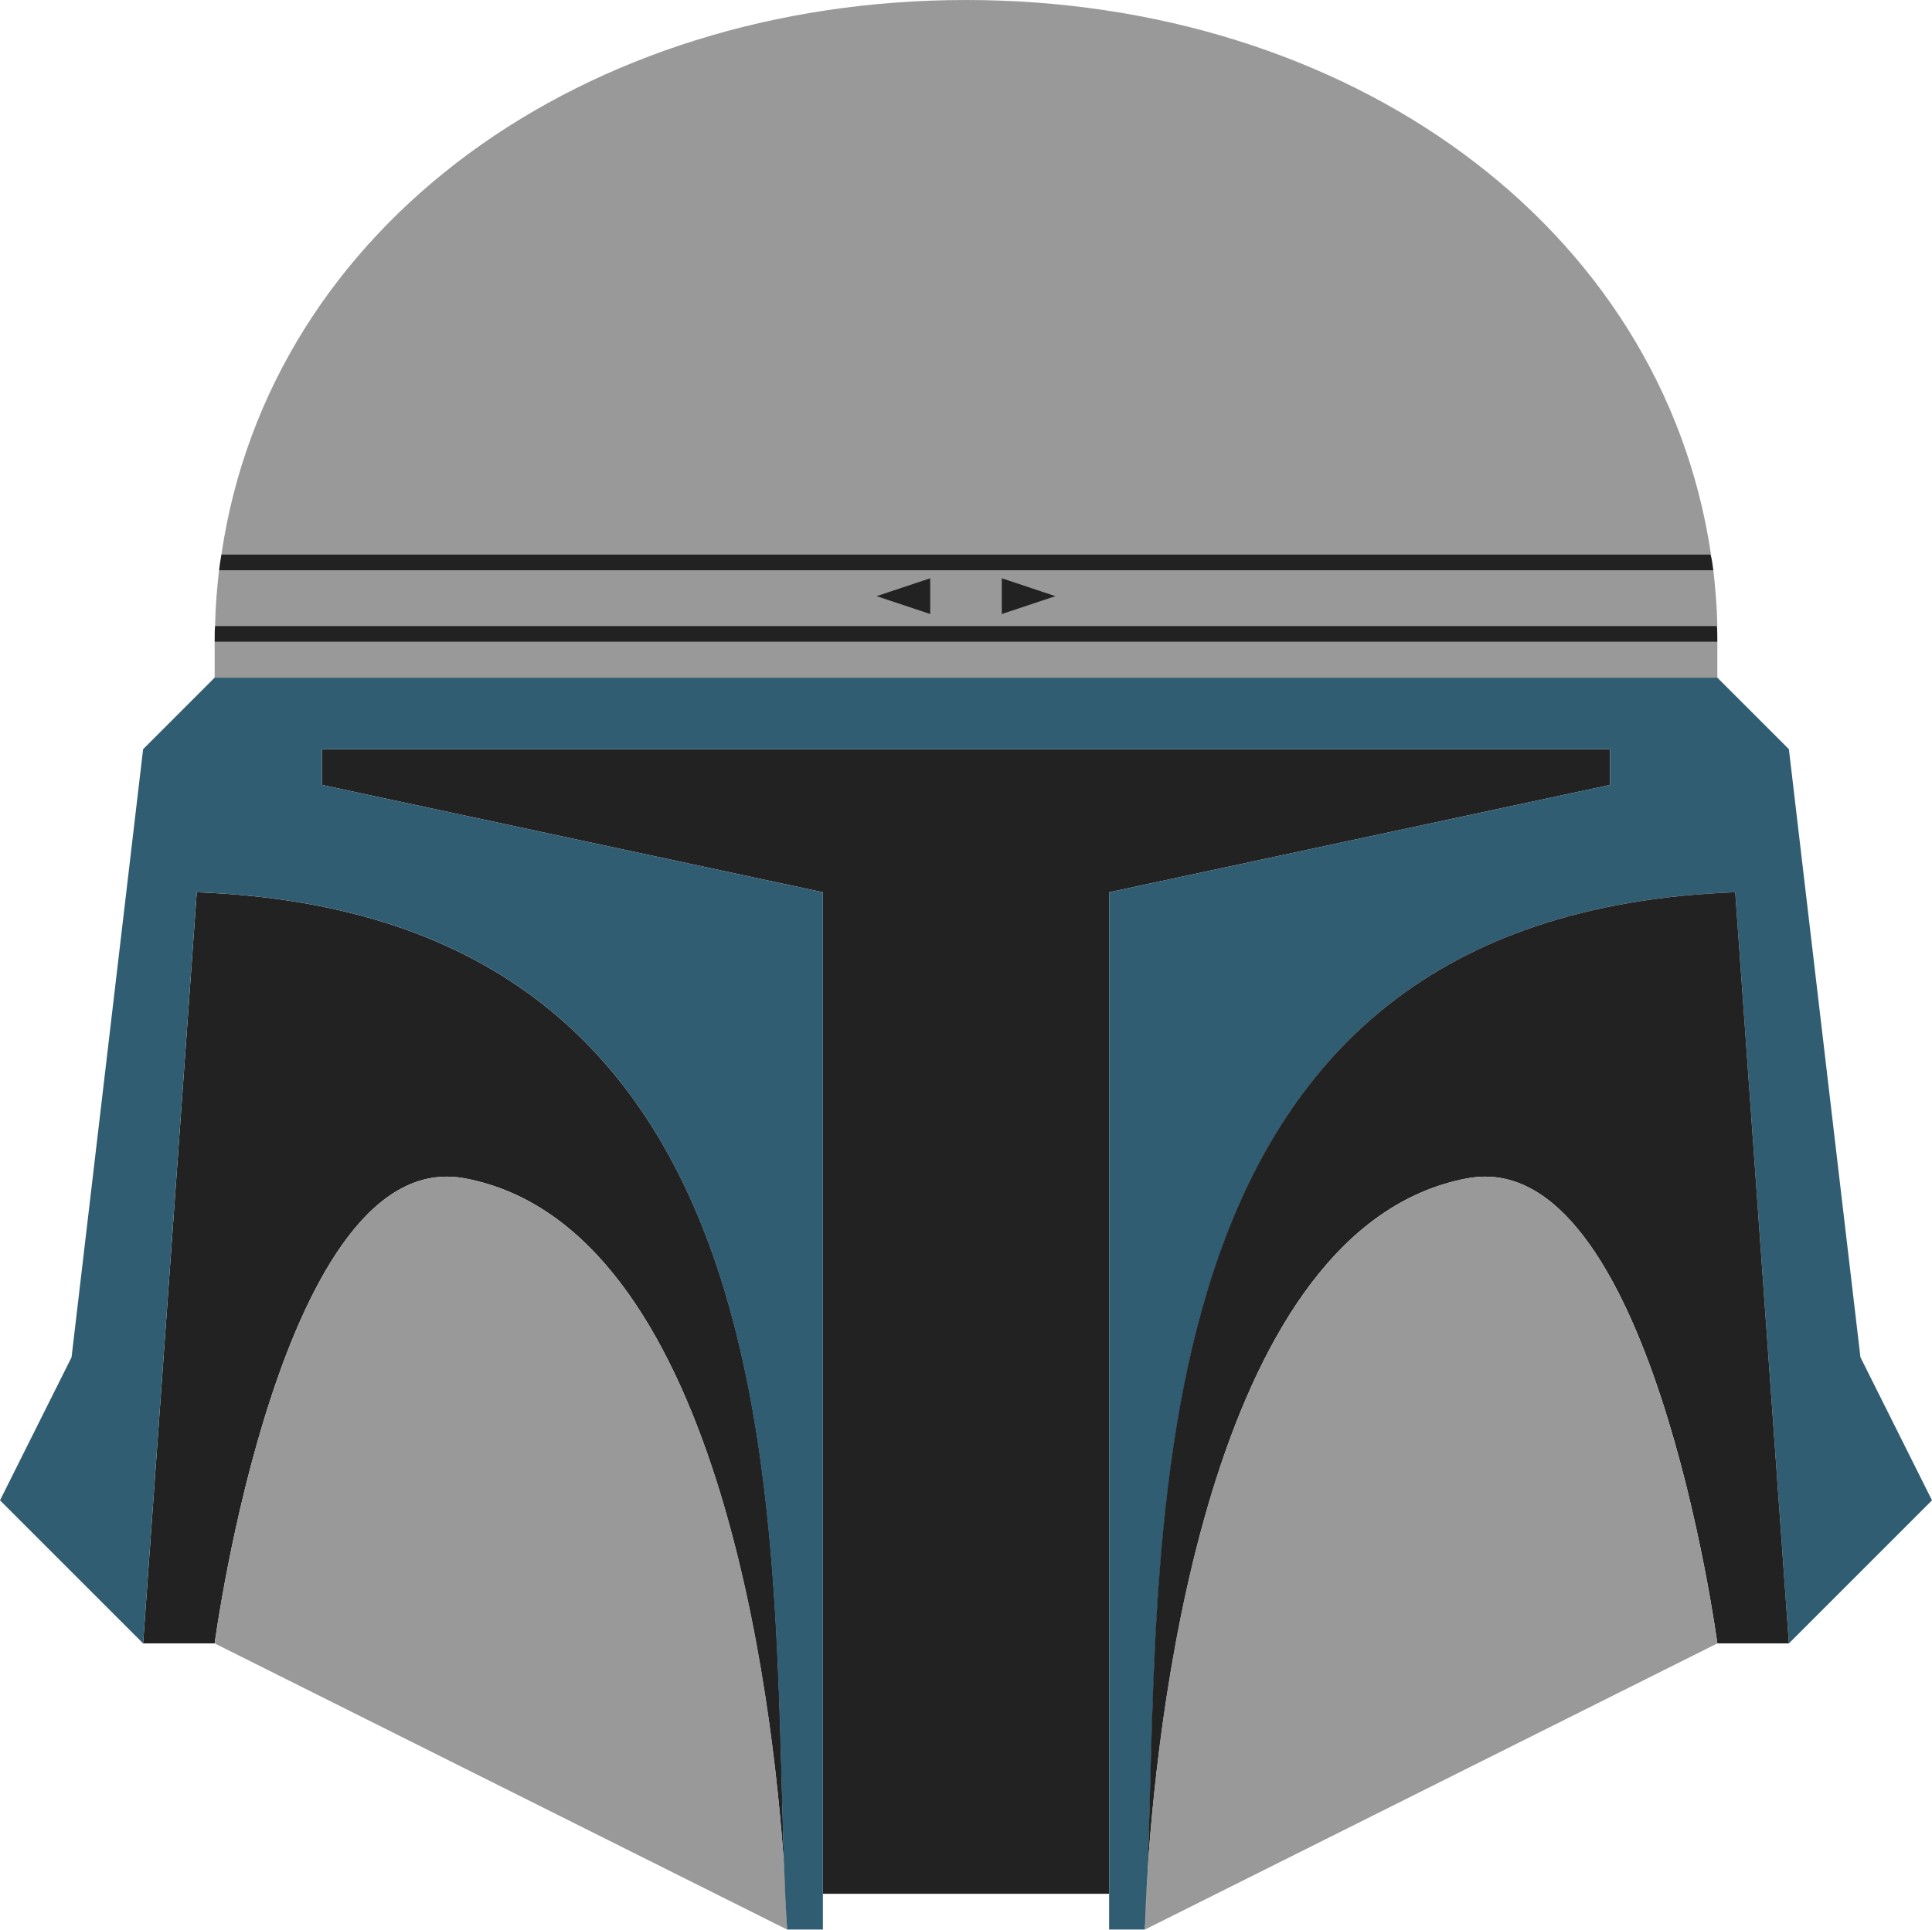
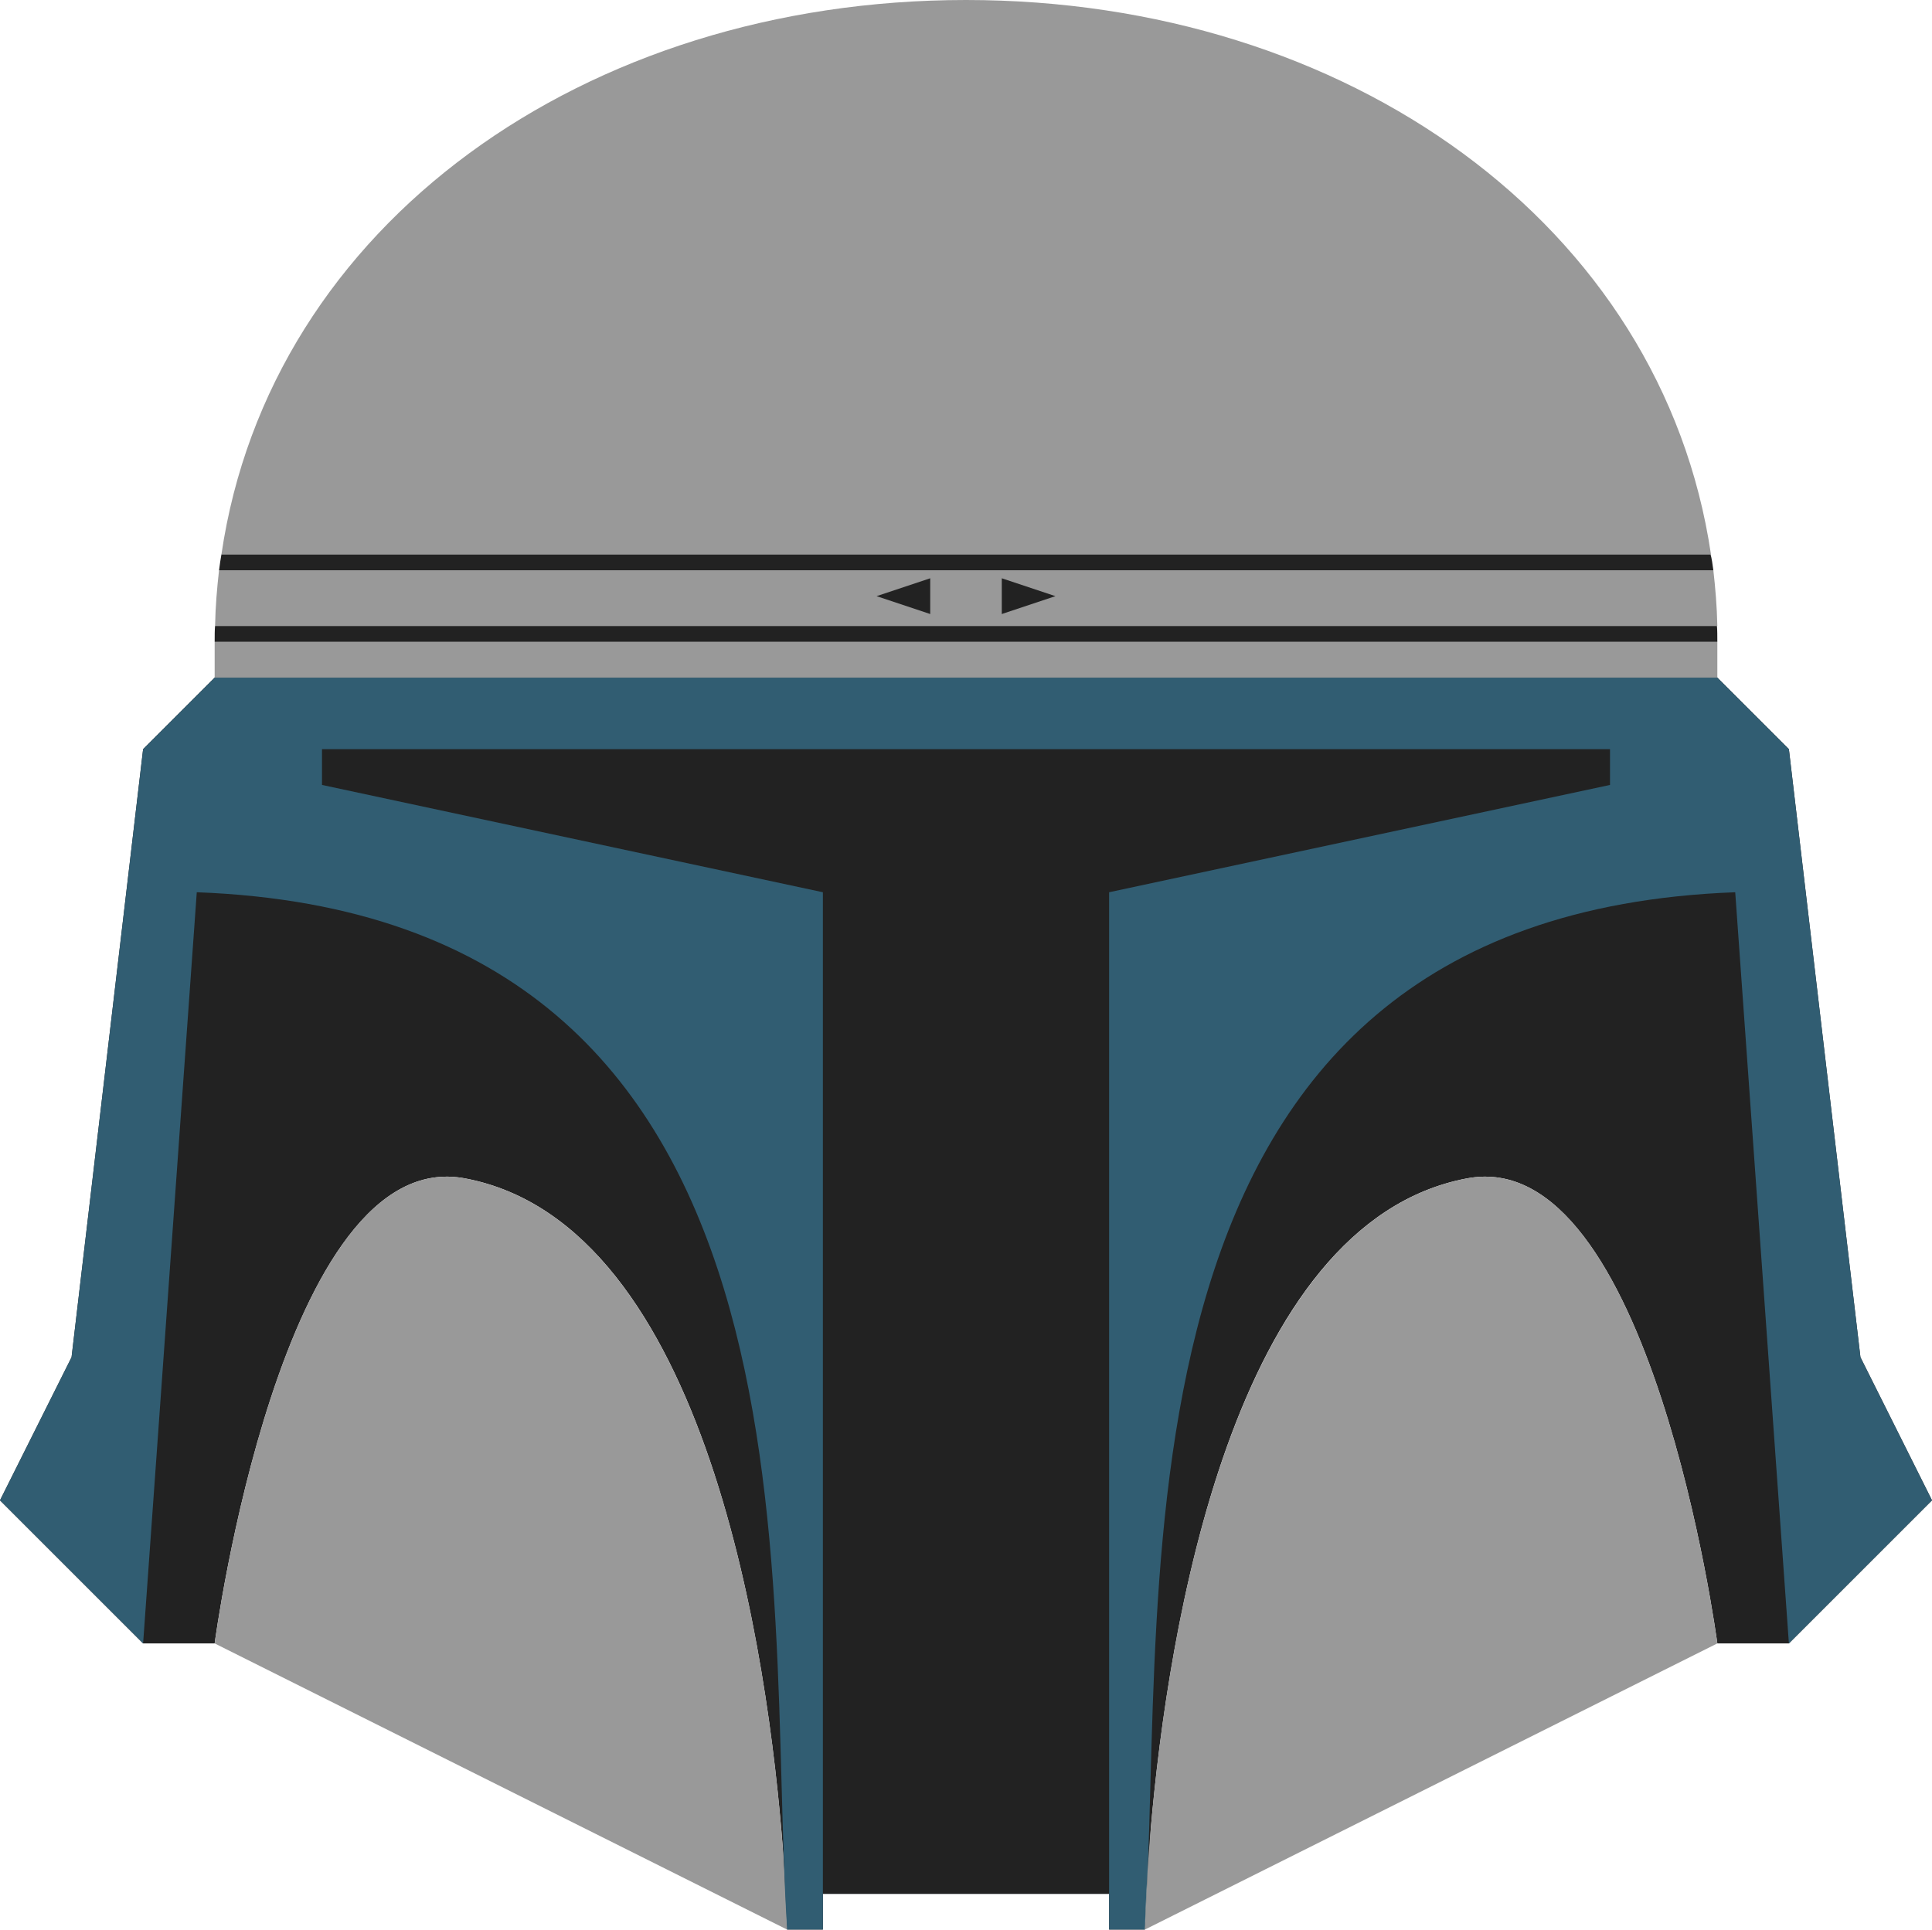
<svg xmlns="http://www.w3.org/2000/svg" version="1.1" id="Layer_3" x="0px" y="0px" viewBox="0 0 486 485.5" enable-background="new 0 0 486 485.5" xml:space="preserve">
-   <g>
-     <path fill="#222222" d="M117,296.5c63.8,12.1,77.4,131,80.3,173.8c-3.3-90.9,4.4-240.1-147.8-245.8L36,413.5h18   C54,413.5,70.7,287.7,117,296.5z" />
-     <path fill="#A5A5A5" d="M197.3,470.3c0.2,5.3,0.4,10.4,0.7,15.2C198,485.5,197.9,479.7,197.3,470.3z" />
-     <path fill="#999999" d="M197.3,470.3c-2.8-42.8-16.5-161.7-80.3-173.8c-46.3-8.8-63,117-63,117l144,72   C197.7,480.6,197.5,475.5,197.3,470.3z" />
-     <polygon fill="#222222" points="243,188.5 81,188.5 81,197.5 207,224.5 207,476.5 243,476.5 279,476.5 279,224.5 405,197.5    405,188.5  " />
-     <path fill="#315D72" d="M468,341.5l-18-153l-18-18H243H54l-18,18l-18,153l-18,36l36,36l13.5-189c161.1,6,142.9,172.8,148.5,261h9   v-261l-126-27v-9h162h162v9l-126,27v261h9c5.6-88-12.6-255,148.5-261l13.5,189l36-36L468,341.5z" />
-     <path fill="#222222" d="M369,296.5c-63.8,12.1-77.4,131-80.3,173.8c3.3-90.9-4.4-240.1,147.8-245.8l13.5,189h-18   C432,413.5,415.3,287.7,369,296.5z" />
-     <path fill="#A5A5A5" d="M288.7,470.3c-0.2,5.3-0.4,10.4-0.7,15.2C288,485.5,288.1,479.7,288.7,470.3z" />
-     <path fill="#999999" d="M288.7,470.3c2.8-42.8,16.5-161.7,80.3-173.8c46.3-8.8,63,117,63,117l-144,72   C288.3,480.6,288.5,475.5,288.7,470.3z" />
-     <path fill="#999999" d="M243,0C147.1,0,67.9,56.5,55.7,139.5h374.7C418.1,56.5,338.9,0,243,0z" />
-     <path fill="#999999" d="M54,170.5h189h189c0,0,0-8.9,0-9H54C54,161.6,54,170.5,54,170.5z" />
-     <path fill="#999999" d="M55.1,143.5c-0.5,4.4-0.9,9-1,14h377.9c-0.1-5-0.5-9.6-1-14H55.1z" />
-     <path fill="#222222" d="M430.3,139.5H55.7c-0.2,1-0.4,2.5-0.6,4h375.9C430.8,142,430.6,140.5,430.3,139.5z" />
-     <path fill="#222222" d="M54,161.5h378c0-1.5,0-3-0.1-4H54.1C54,158.5,54,160,54,161.5z" />
-     <polygon fill="#222222" points="220.5,150 234,145.5 234,154.5  " />
-     <polygon fill="#222222" points="265.5,150 252,145.5 252,154.5  " />
-   </g>
+   <path fill="#222222" d="M468,341.5l-18-153l-18-18H243H54l-18,18l-18,153l-18,36l36,36h18c0,0,16.7-125.8,63-117  c61.3,11.6,76.3,121.7,79.9,168.3c0.3,7,0.7,13.9,1.1,20.7h9v-9h72v9h9c0.5-8.3,1-16.8,1.5-25.6c4.3-49,20.2-152.2,79.5-163.4  c46.3-8.8,63,117,63,117h18l36-36L468,341.5z" />
+   <path fill="#A5A5A5" d="M197.3,470.3c0.2,5.3,0.4,10.4,0.7,15.2C198,485.5,197.9,479.7,197.3,470.3z" />
+   <path fill="#999999" d="M197.3,470.3c-2.8-42.8-16.5-161.7-80.3-173.8c-46.3-8.8-63,117-63,117l144,72  C197.7,480.6,197.5,475.5,197.3,470.3z" />
+   <path fill="#315D72" d="M279,476.5v9h9c5.6-88-12.6-255,148.5-261l13.5,189l36-36l-18-36l-18-153l-18-18H243H54l-18,18l-18,153  l-18,36l36,36l13.5-189c161.1,6,142.9,172.8,148.5,261h9v-9" />
+   <polygon fill="#222222" points="243,188.5 81,188.5 81,197.5 207,224.5 207,476.5 243,476.5 279,476.5 279,224.5 405,197.5   405,188.5 " />
+   <path fill="#A5A5A5" d="M288.7,470.3c-0.2,5.3-0.4,10.4-0.7,15.2C288,485.5,288.1,479.7,288.7,470.3z" />
+   <path fill="#999999" d="M288.7,470.3c2.8-42.8,16.5-161.7,80.3-173.8c46.3-8.8,63,117,63,117l-144,72  C288.3,480.6,288.5,475.5,288.7,470.3z" />
+   <path fill="#999999" d="M243,0C147.1,0,67.9,56.5,55.7,139.5h374.7C418.1,56.5,338.9,0,243,0z" />
+   <path fill="#999999" d="M54,170.5h189h189c0,0,0-8.9,0-9H54C54,161.6,54,170.5,54,170.5z" />
+   <path fill="#999999" d="M55.1,143.5c-0.5,4.4-0.9,9-1,14h377.9c-0.1-5-0.5-9.6-1-14H55.1z" />
+   <path fill="#222222" d="M430.3,139.5H55.7c-0.2,1-0.4,2.5-0.6,4h375.9C430.8,142,430.6,140.5,430.3,139.5z" />
+   <path fill="#222222" d="M54,161.5h378c0-1.5,0-3-0.1-4H54.1C54,158.5,54,160,54,161.5z" />
+   <polygon fill="#222222" points="220.5,150 234,145.5 234,154.5 " />
+   <polygon fill="#222222" points="265.5,150 252,145.5 252,154.5 " />
</svg>
